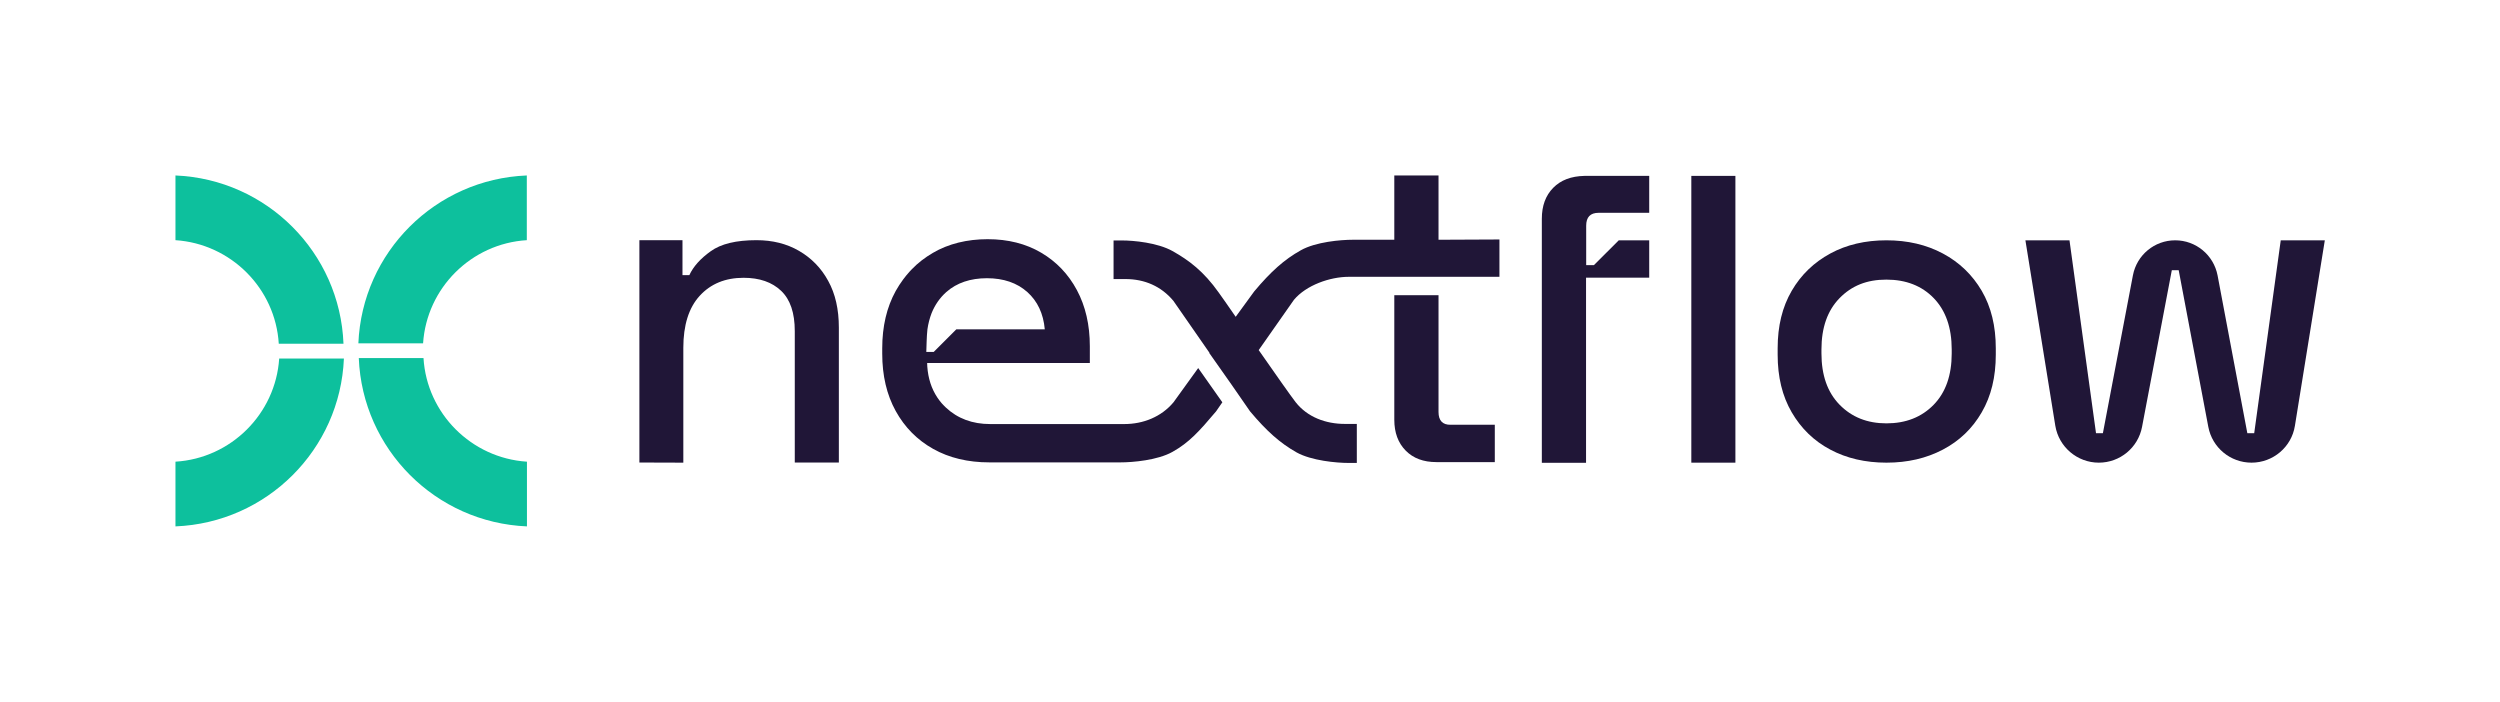
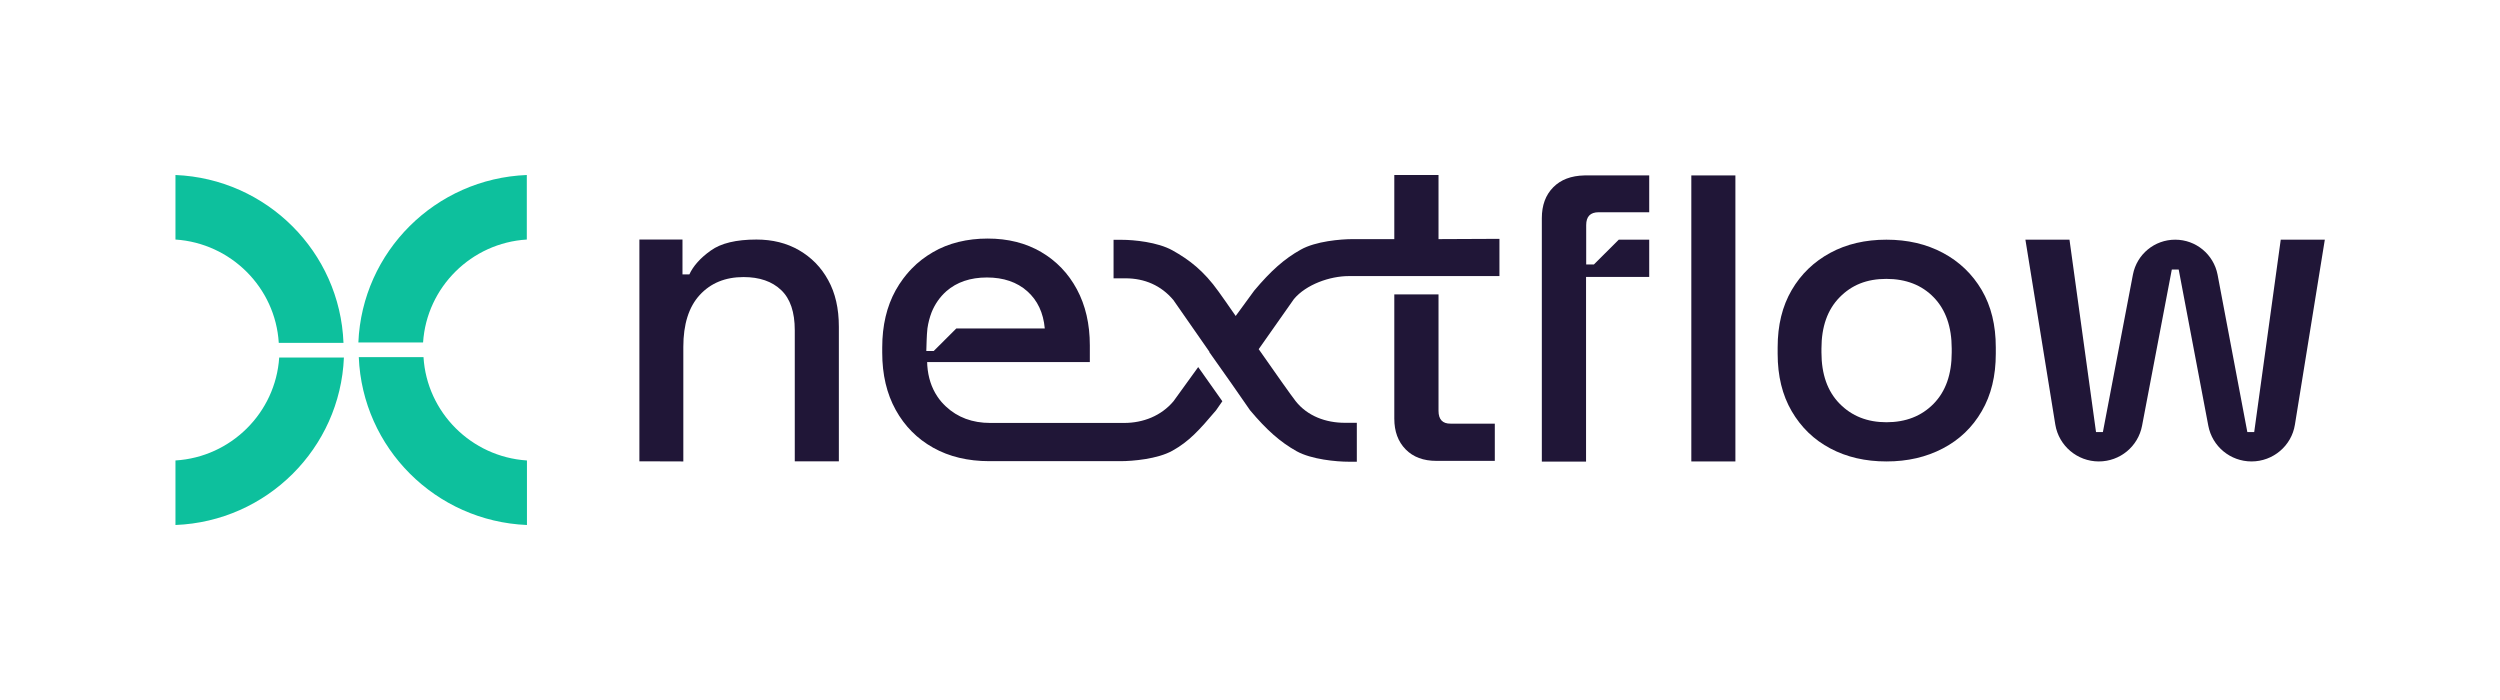
- <svg xmlns="http://www.w3.org/2000/svg" width="1781" height="500" viewBox="0 0 1781 500" fill="none">
-   <path d="M125 171.1C164.5 173.7 196.2 205.4 198.6 244.9H244.7C242.2 179.9 190 127.7 125 125V171.1Z" fill="#0DC09D" />
-   <path d="M198.9 255.4C196.3 294.9 164.5 326.5 125 328.9V375C190.1 372.4 242.3 320.3 245 255.4H198.9Z" fill="#0DC09D" />
-   <path d="M301.4 244.6C304 205.1 335.8 173.5 375.3 171.1V125C310.2 127.6 258 179.7 255.3 244.6H301.4Z" fill="#0DC09D" />
-   <path d="M375.3 328.9C335.8 326.3 304.1 294.6 301.7 255.1H255.6C258.2 320.1 310.4 372.3 375.4 375V328.9H375.3Z" fill="#0DC09D" />
-   <path d="M455.5 329.5V171.1H486.2V196H491.1C493.9 189.9 499 184.2 506.3 179C513.6 173.7 524.5 171.1 538.9 171.1C550.3 171.1 560.4 173.6 569.2 178.7C578 183.8 585 190.9 590 200.1C595.1 209.3 597.6 220.4 597.6 233.4V329.5H566.2V235.9C566.2 222.9 563 213.4 556.5 207.2C550 201 541.1 197.9 529.7 197.9C516.7 197.9 506.3 202.2 498.5 210.7C490.7 219.2 486.8 231.6 486.8 247.8V329.6L455.5 329.5Z" fill="#201637" />
-   <path d="M1204.9 329.601V125.301H1236.3V329.601H1204.9Z" fill="#201637" />
-   <path d="M1343.9 329.599C1328.9 329.599 1315.5 326.499 1303.9 320.299C1292.2 314.099 1283.1 305.199 1276.4 293.699C1269.7 282.199 1266.4 268.499 1266.4 252.699V248.099C1266.4 232.299 1269.7 218.699 1276.4 207.199C1283.1 195.699 1292.3 186.899 1303.9 180.599C1315.5 174.299 1328.9 171.199 1343.9 171.199C1358.9 171.199 1372.3 174.299 1384.1 180.599C1395.9 186.899 1405.1 195.799 1411.8 207.199C1418.5 218.699 1421.8 232.299 1421.8 248.099V252.699C1421.8 268.499 1418.5 282.199 1411.8 293.699C1405.1 305.299 1395.9 314.099 1384.1 320.299C1372.3 326.499 1359 329.599 1343.9 329.599ZM1343.9 301.599C1357.7 301.599 1368.9 297.199 1377.5 288.399C1386.1 279.599 1390.4 267.399 1390.4 251.799V248.999C1390.4 233.399 1386.1 221.199 1377.6 212.399C1369.1 203.599 1357.8 199.199 1343.8 199.199C1329.8 199.199 1319.1 203.599 1310.5 212.399C1301.9 221.199 1297.6 233.399 1297.6 248.999V251.699C1297.6 267.299 1301.9 279.499 1310.5 288.299C1319.2 297.199 1330.3 301.599 1343.9 301.599Z" fill="#201637" />
-   <path d="M1464.2 303.299L1442.9 171.199H1474.3L1493.2 308.599H1498.1L1519.5 196.099C1522.3 181.599 1534.9 171.199 1549.6 171.199C1564.4 171.199 1577 181.699 1579.8 196.199L1601 308.599H1605.9L1624.8 171.199H1656.2L1634.9 303.299C1632.5 318.499 1619.3 329.599 1604 329.599C1588.9 329.599 1576 318.899 1573.2 304.099L1552.1 192.499H1547.2L1526 304.099C1523.2 318.899 1510.3 329.599 1495.2 329.599C1479.8 329.599 1466.7 318.399 1464.2 303.299Z" fill="#201637" />
-   <path d="M1106.5 133.801C1101.1 139.301 1098.4 146.601 1098.4 155.801V329.701H1129.9V197.801H1174.9V171.201H1153.2L1135.5 188.901H1130V160.801C1130 154.701 1132.9 151.601 1138.9 151.601H1174.9V125.301H1128.8C1119.3 125.501 1111.9 128.301 1106.5 133.801Z" fill="#201637" />
-   <path d="M1024.8 293.501V210.301H993.3V299.001C993.3 308.201 996 315.501 1001.4 321.001C1006.8 326.501 1014.1 329.201 1023.3 329.201H1064.9V302.601H1033.4C1027.7 302.701 1024.8 299.601 1024.8 293.501Z" fill="#201637" />
-   <path d="M836 286.6C827.3 297 814.4 302.1 800.9 302.1H705.4C692.8 302.1 682.2 298.2 673.8 290.3C673.3 289.8 672.8 289.3 672.3 288.8C671.8 288.3 671.3 287.8 670.8 287.2C669.7 285.9 668.6 284.5 667.7 283.1C663.6 276.9 661.2 269.6 660.6 261.1C660.5 260.3 660.5 259.5 660.5 258.6H776.4V246.7C776.4 231.4 773.3 218.1 767.2 206.7C761.1 195.3 752.6 186.4 741.7 180C730.8 173.6 718.1 170.4 703.6 170.4C689.1 170.4 675.7 173.6 664.5 180.2C658.9 183.5 653.9 187.3 649.5 191.9C648.9 192.5 648.4 193 647.9 193.6C646.3 195.4 644.8 197.2 643.4 199.1C641.5 201.7 639.7 204.4 638.1 207.3C631.7 218.9 628.5 232.5 628.5 248.2V251.9C628.5 267.6 631.7 281.2 638.1 292.8C644.5 304.4 653.4 313.4 664.8 319.8C676.2 326.2 689.6 329.4 704.8 329.4H798.3C806.8 329.4 824.7 327.9 835.3 321.9C847.1 315.3 854.3 307.3 866.3 293.1L870.8 286.6L853.6 262.2L836 286.6ZM660.7 234.6C661 232.5 661.4 230.5 661.9 228.6C662.4 226.7 663 224.8 663.7 223C666.1 217.1 669.6 212.1 674.2 208C681.6 201.5 691.3 198.2 703.1 198.2C714.9 198.2 724.5 201.5 731.8 208C739.1 214.5 743.3 223.4 744.3 234.6H681.3L665.2 250.7H659.9C660.1 246 660.1 240.1 660.7 234.6Z" fill="#201637" />
-   <path d="M1024.8 170.8V125H993.3V170.8H963.7C955.2 170.8 937.3 172.3 926.7 178.3C914.9 184.9 905.4 193.4 893.5 207.6L880.3 225.7C874.8 217.7 870.3 211.3 868.2 208.4C857.5 193.3 847 185.4 835.2 178.8C824.6 172.9 807.7 171.3 799.2 171.3H793.3V198.8H801.8C815.4 198.8 827.2 203.9 835.9 214.3L861.6 251.3L861.5 251.5L877.2 273.8L890.5 293C902.4 307.2 912 315.7 923.7 322.3C934.3 328.2 952.2 329.8 960.7 329.8H966.6V302H958.1C944.5 302 931.4 297.2 923 286.5C919.8 282.4 908.4 266.2 896.7 249.4L921.8 213.6C930.5 203.2 947.4 197.2 960.9 197.2H1068.2V170.6L1024.8 170.8Z" fill="#201637" />
+ <svg xmlns="http://www.w3.org/2000/svg" width="300" height="84" viewBox="0 0 300 84" fill="none">
+   <path d="M21.056 28.745C27.709 29.182 33.049 34.507 33.453 41.143H41.218C40.797 30.223 32.005 21.454 21.056 21V28.745Z" fill="#0DC09D" />
+   <path d="M33.504 42.907C33.066 49.543 27.709 54.852 21.056 55.255V63C32.021 62.563 40.814 53.81 41.269 42.907H33.504Z" fill="#0DC09D" />
+   <path d="M50.769 41.093C51.207 34.457 56.564 29.148 63.217 28.745V21C52.252 21.437 43.459 30.19 43.004 41.093H50.769Z" fill="#0DC09D" />
+   <path d="M63.217 55.255C56.564 54.818 51.224 49.492 50.82 42.856H43.054C43.492 53.776 52.285 62.546 63.234 63V55.255H63.217Z" fill="#0DC09D" />
+   <path d="M76.727 55.356V28.745H81.898V32.928H82.723C83.195 31.904 84.054 30.946 85.284 30.072C86.513 29.182 88.349 28.745 90.775 28.745C92.695 28.745 94.396 29.165 95.879 30.022C97.361 30.879 98.54 32.072 99.382 33.617C100.241 35.163 100.663 37.028 100.663 39.212V55.356H95.373V39.632C95.373 37.447 94.834 35.852 93.74 34.81C92.645 33.768 91.145 33.248 89.225 33.248C87.035 33.248 85.284 33.97 83.97 35.398C82.656 36.826 81.999 38.909 81.999 41.631V55.373L76.727 55.356Z" fill="#201637" />
+   <path d="M202.959 55.373V21.051H208.248V55.373H202.959Z" fill="#201637" />
+   <path d="M226.373 55.373C223.846 55.373 221.589 54.852 219.635 53.81C217.664 52.769 216.131 51.274 215.003 49.342C213.874 47.41 213.318 45.108 213.318 42.454V41.681C213.318 39.026 213.874 36.742 215.003 34.81C216.131 32.878 217.681 31.399 219.635 30.341C221.589 29.282 223.846 28.762 226.373 28.762C228.899 28.762 231.157 29.282 233.144 30.341C235.132 31.399 236.682 32.895 237.81 34.81C238.939 36.742 239.495 39.026 239.495 41.681V42.454C239.495 45.108 238.939 47.41 237.81 49.342C236.682 51.291 235.132 52.769 233.144 53.81C231.157 54.852 228.916 55.373 226.373 55.373ZM226.373 50.669C228.697 50.669 230.584 49.93 232.033 48.451C233.481 46.973 234.206 44.923 234.206 42.303V41.832C234.206 39.211 233.481 37.162 232.049 35.683C230.618 34.205 228.714 33.466 226.356 33.466C223.998 33.466 222.195 34.205 220.747 35.683C219.298 37.162 218.574 39.211 218.574 41.832V42.286C218.574 44.907 219.298 46.956 220.747 48.434C222.212 49.93 224.082 50.669 226.373 50.669Z" fill="#201637" />
+   <path d="M246.637 50.955L243.049 28.762H248.338L251.522 51.845H252.347L255.952 32.945C256.423 30.509 258.546 28.762 261.022 28.762C263.515 28.762 265.637 30.526 266.109 32.962L269.68 51.845H270.505L273.689 28.762H278.978L275.39 50.955C274.986 53.508 272.762 55.373 270.185 55.373C267.642 55.373 265.469 53.575 264.997 51.089L261.443 32.34H260.618L257.047 51.089C256.575 53.575 254.402 55.373 251.858 55.373C249.264 55.373 247.058 53.491 246.637 50.955Z" fill="#201637" />
+   <path d="M186.384 22.479C185.474 23.403 185.02 24.629 185.02 26.175V55.39H190.326V33.231H197.906V28.762H194.25L191.269 31.736H190.343V27.015C190.343 25.99 190.831 25.469 191.842 25.469H197.906V21.051H190.14C188.54 21.084 187.294 21.555 186.384 22.479Z" fill="#201637" />
+   <path d="M172.622 49.308V35.33H167.316V50.232C167.316 51.777 167.771 53.004 168.681 53.928C169.59 54.852 170.82 55.305 172.369 55.305H179.377V50.837H174.071C173.111 50.853 172.622 50.333 172.622 49.308Z" fill="#201637" />
+   <path d="M140.82 48.149C139.354 49.896 137.181 50.753 134.907 50.753H118.821C116.698 50.753 114.913 50.097 113.498 48.77C113.414 48.686 113.33 48.602 113.245 48.518C113.161 48.434 113.077 48.35 112.993 48.249C112.807 48.031 112.622 47.796 112.471 47.561C111.78 46.519 111.376 45.293 111.275 43.865C111.258 43.73 111.258 43.596 111.258 43.445H130.78V41.445C130.78 38.875 130.258 36.641 129.231 34.725C128.203 32.81 126.771 31.315 124.935 30.24C123.099 29.165 120.96 28.627 118.518 28.627C116.075 28.627 113.818 29.165 111.932 30.273C110.988 30.828 110.146 31.466 109.405 32.239C109.304 32.34 109.22 32.424 109.135 32.525C108.866 32.827 108.613 33.129 108.377 33.449C108.057 33.885 107.754 34.339 107.485 34.826C106.407 36.775 105.867 39.06 105.867 41.697V42.319C105.867 44.957 106.407 47.241 107.485 49.19C108.563 51.139 110.062 52.651 111.982 53.726C113.902 54.801 116.159 55.339 118.72 55.339H134.469C135.901 55.339 138.916 55.087 140.702 54.079C142.69 52.97 143.902 51.626 145.924 49.241L146.682 48.149L143.784 44.049L140.82 48.149ZM111.291 39.413C111.342 39.06 111.409 38.724 111.494 38.405C111.578 38.085 111.679 37.766 111.797 37.464C112.201 36.473 112.791 35.633 113.565 34.944C114.812 33.852 116.446 33.297 118.433 33.297C120.421 33.297 122.038 33.852 123.268 34.944C124.497 36.036 125.205 37.531 125.373 39.413H114.761L112.049 42.117H111.157C111.19 41.328 111.19 40.337 111.291 39.413Z" fill="#201637" />
+   <path d="M172.622 28.694V21H167.316V28.694H162.33C160.898 28.694 157.883 28.946 156.098 29.954C154.11 31.063 152.51 32.491 150.505 34.877L148.282 37.918C147.355 36.574 146.597 35.498 146.244 35.011C144.441 32.474 142.673 31.147 140.685 30.038C138.9 29.047 136.053 28.778 134.621 28.778H133.627V33.398H135.059C137.35 33.398 139.337 34.255 140.803 36.002L145.132 42.218L145.115 42.252L147.76 45.998L150 49.224C152.005 51.61 153.622 53.038 155.592 54.146C157.378 55.138 160.393 55.406 161.825 55.406H162.819V50.736H161.387C159.096 50.736 156.889 49.93 155.474 48.132C154.935 47.443 153.015 44.722 151.044 41.899L155.272 35.885C156.738 34.138 159.585 33.13 161.859 33.13H179.933V28.661L172.622 28.694Z" fill="#201637" />
</svg>
